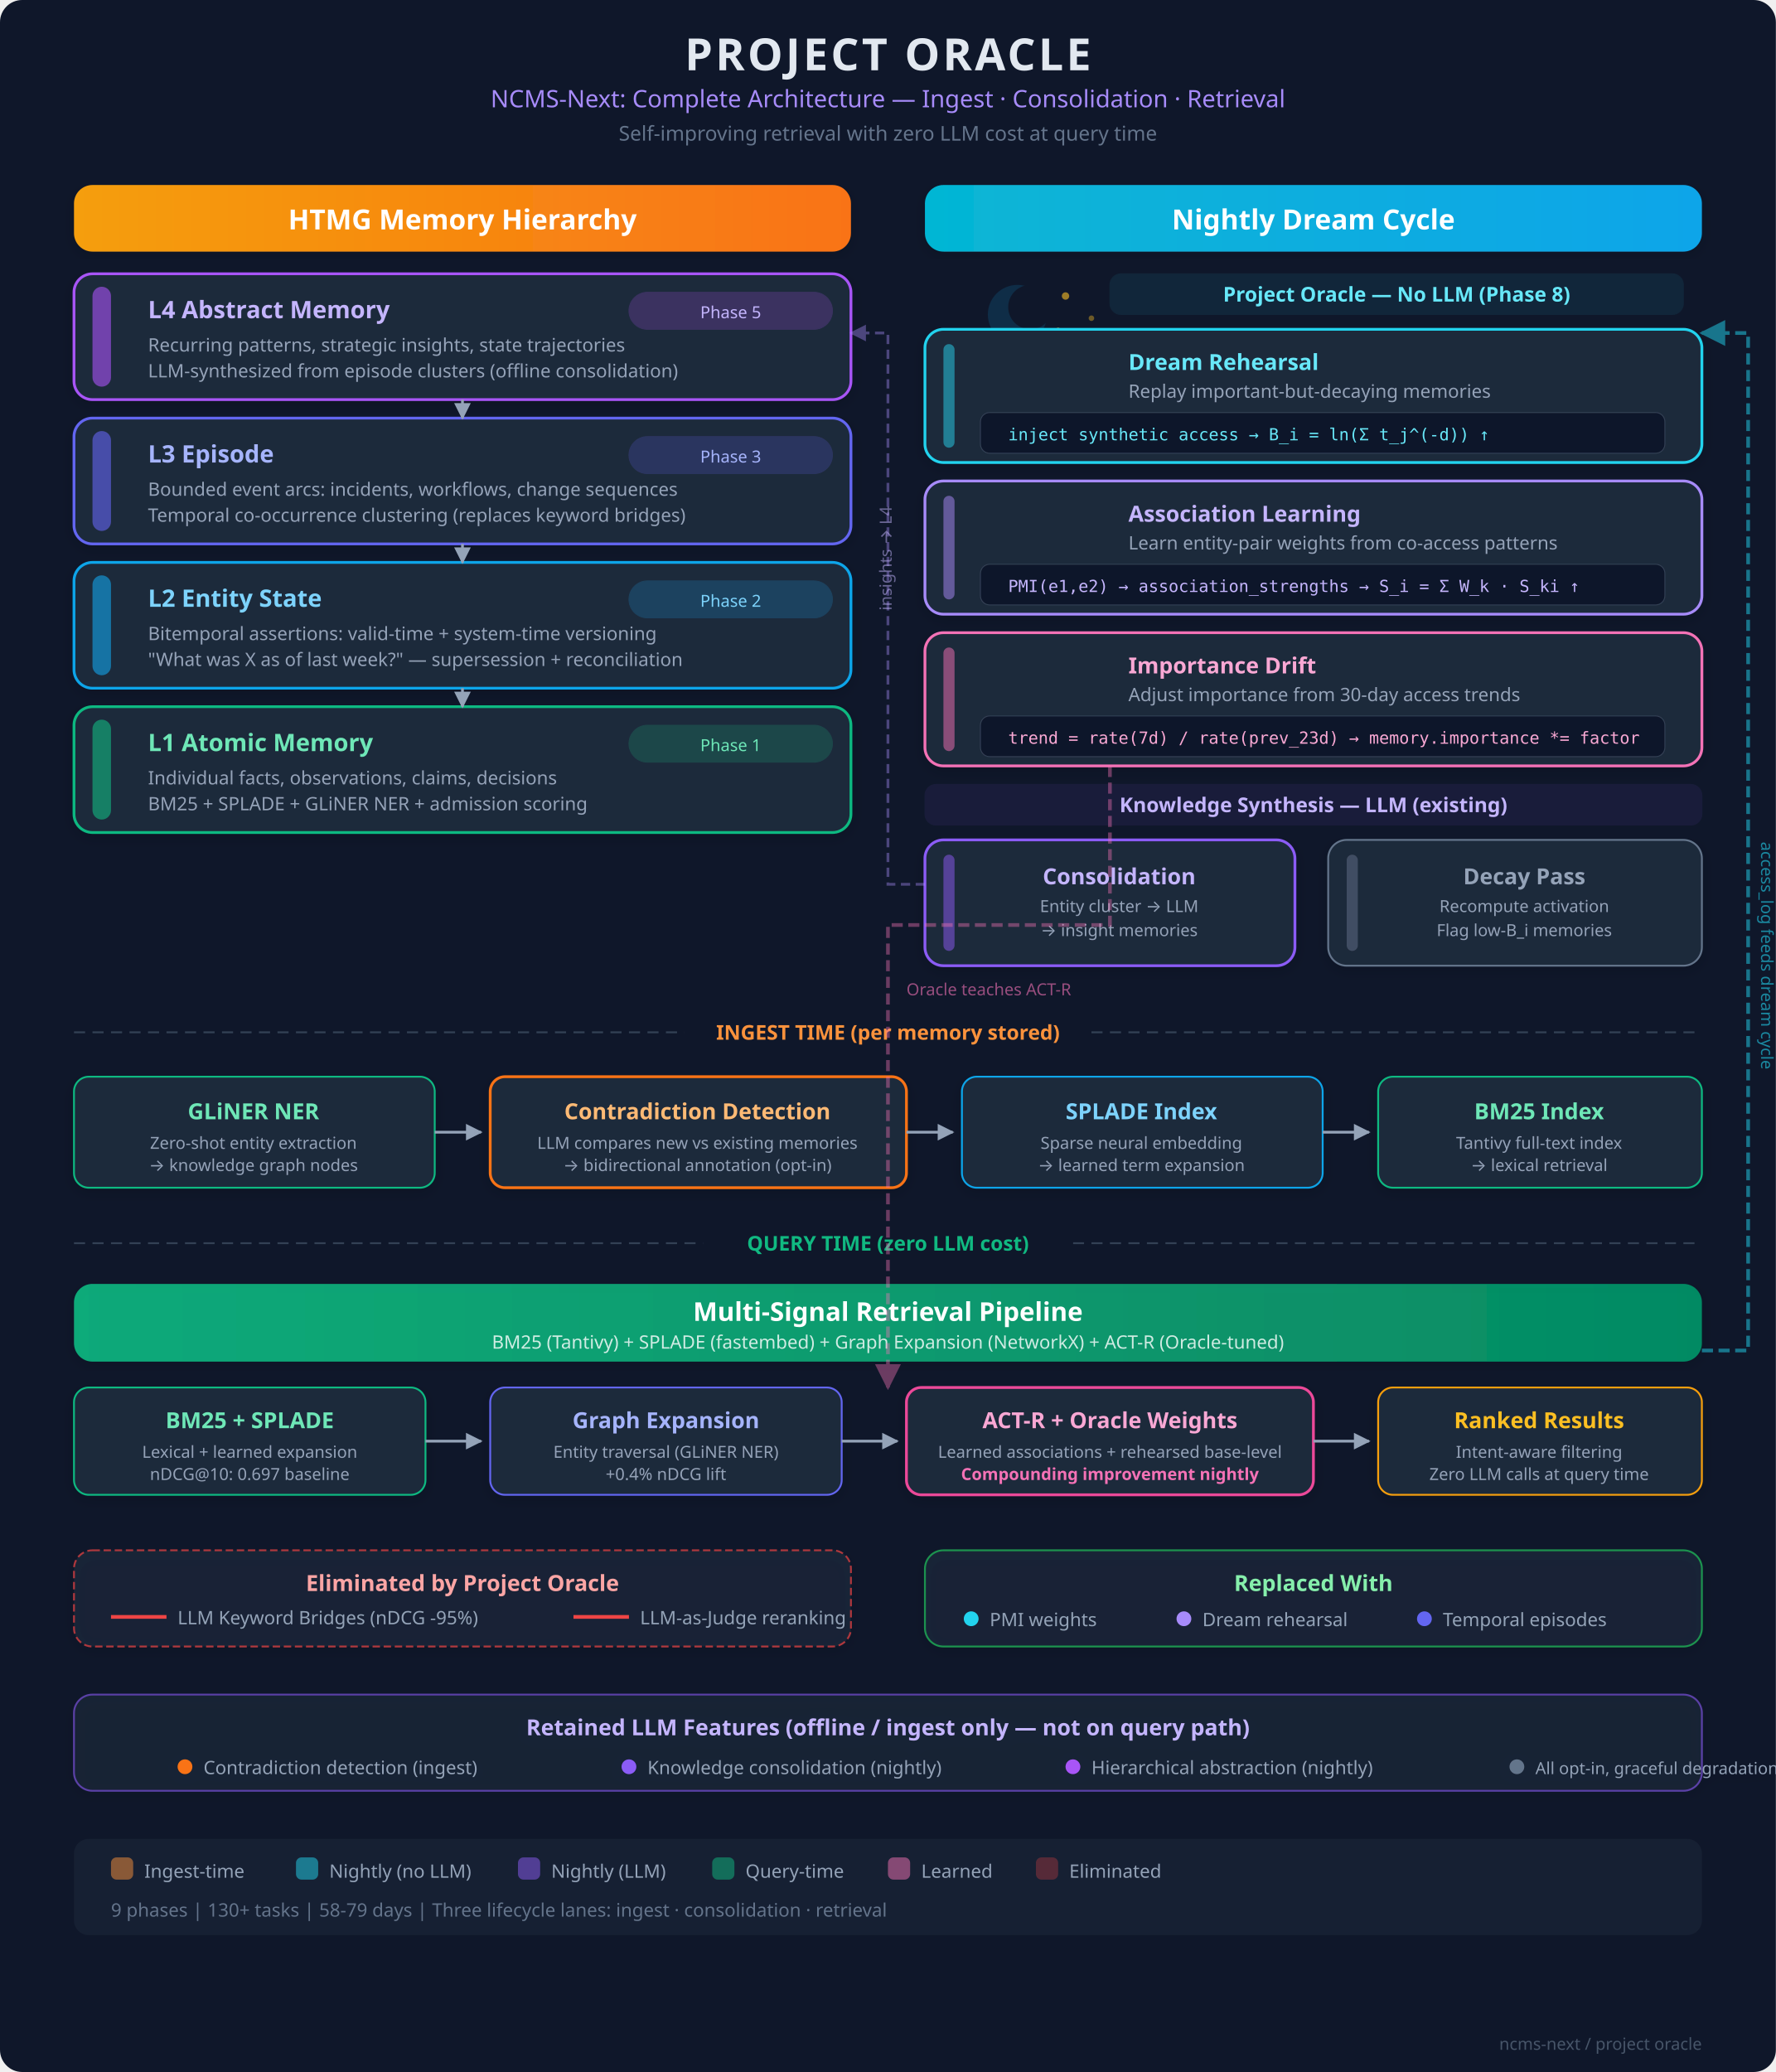
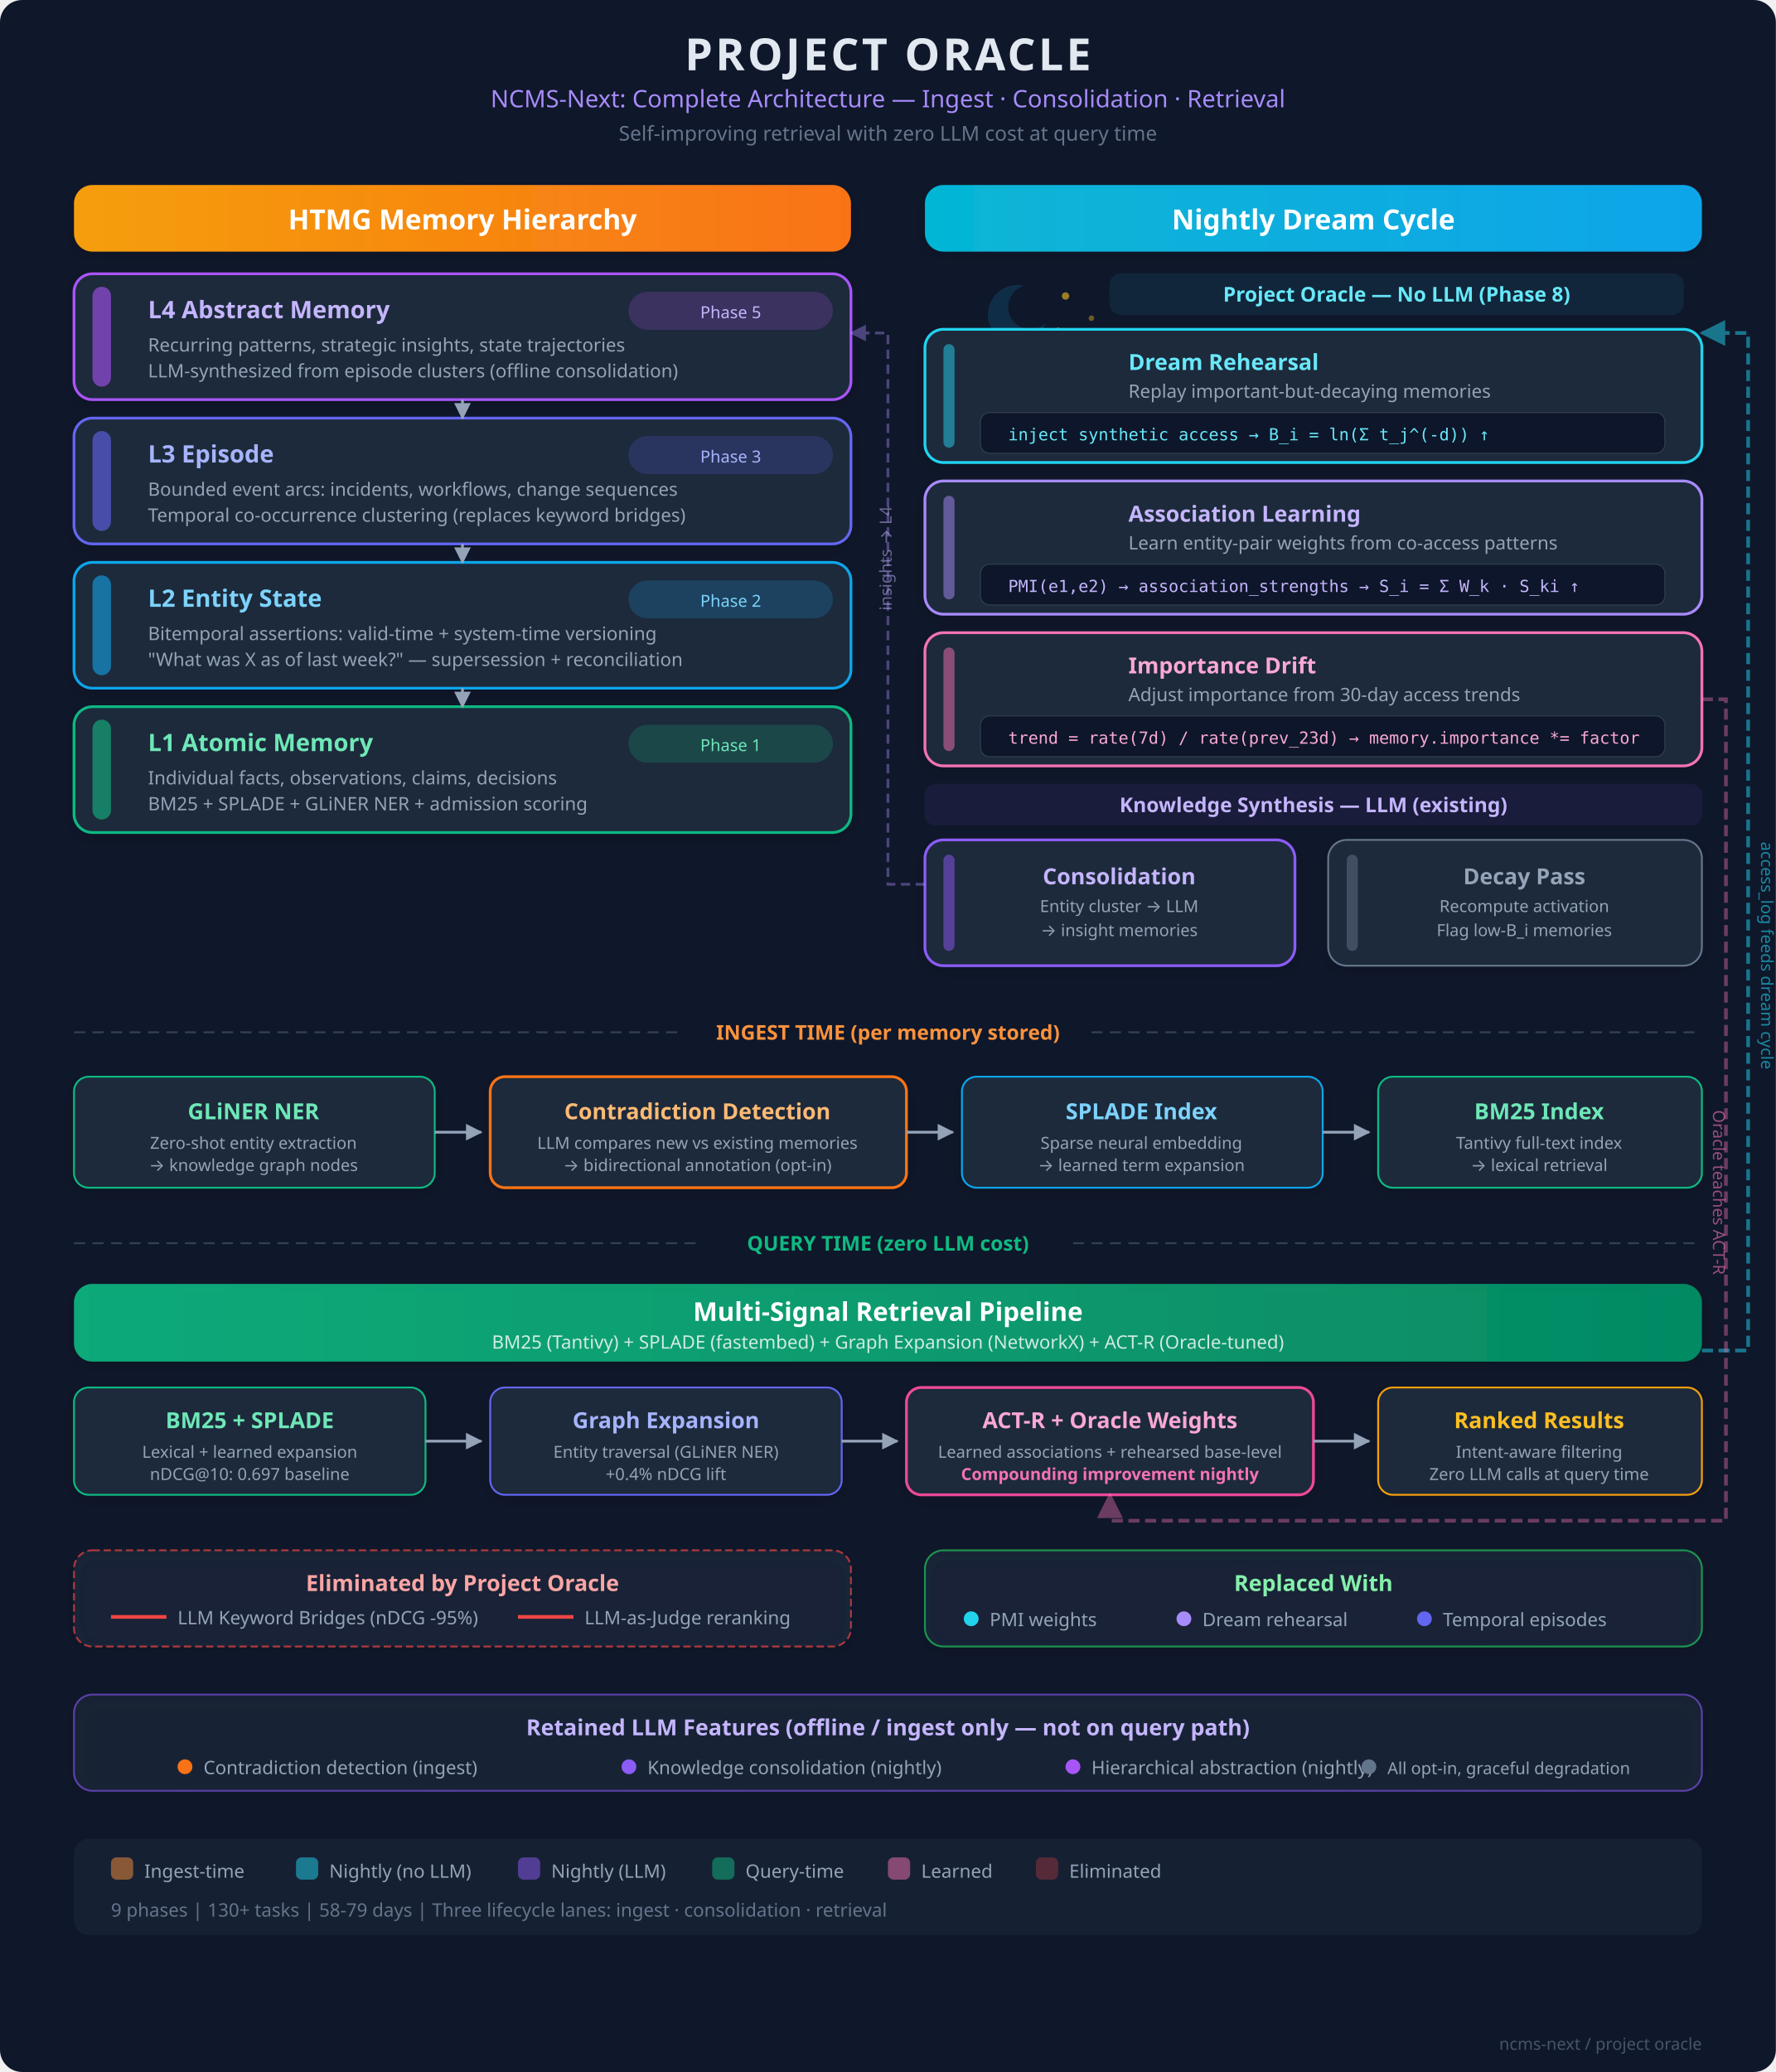
<svg xmlns="http://www.w3.org/2000/svg" viewBox="0 0 960 1120" font-family="'Segoe UI', system-ui, -apple-system, sans-serif">
  <defs>
    <linearGradient id="oracleGrad" x1="0" y1="0" x2="1" y2="0">
      <stop offset="0%" stop-color="#a855f7" />
      <stop offset="100%" stop-color="#6366f1" />
    </linearGradient>
    <linearGradient id="htmgGrad" x1="0" y1="0" x2="1" y2="0">
      <stop offset="0%" stop-color="#f59e0b" />
      <stop offset="100%" stop-color="#f97316" />
    </linearGradient>
    <linearGradient id="sleepGrad" x1="0" y1="0" x2="1" y2="0">
      <stop offset="0%" stop-color="#06b6d4" />
      <stop offset="100%" stop-color="#0ea5e9" />
    </linearGradient>
    <linearGradient id="searchGrad" x1="0" y1="0" x2="1" y2="0">
      <stop offset="0%" stop-color="#10b981" />
      <stop offset="100%" stop-color="#059669" />
    </linearGradient>
    <linearGradient id="ingestGrad" x1="0" y1="0" x2="1" y2="0">
      <stop offset="0%" stop-color="#f97316" />
      <stop offset="100%" stop-color="#ef4444" />
    </linearGradient>
    <linearGradient id="consolGrad" x1="0" y1="0" x2="1" y2="0">
      <stop offset="0%" stop-color="#8b5cf6" />
      <stop offset="100%" stop-color="#a855f7" />
    </linearGradient>
    <filter id="shadow" x="-4%" y="-4%" width="108%" height="116%">
      <feDropShadow dx="0" dy="2" stdDeviation="4" flood-color="#000" flood-opacity="0.15" />
    </filter>
    <marker id="arrowWhite" viewBox="0 0 10 10" refX="9" refY="5" markerWidth="6" markerHeight="6" orient="auto">
      <path d="M 0 0 L 10 5 L 0 10 z" fill="#94a3b8" />
    </marker>
    <marker id="arrowCyan" viewBox="0 0 10 10" refX="9" refY="5" markerWidth="7" markerHeight="7" orient="auto">
      <path d="M 0 0 L 10 5 L 0 10 z" fill="#22d3ee" />
    </marker>
    <marker id="arrowPink" viewBox="0 0 10 10" refX="9" refY="5" markerWidth="7" markerHeight="7" orient="auto">
      <path d="M 0 0 L 10 5 L 0 10 z" fill="#f472b6" />
    </marker>
    <marker id="arrowOrange" viewBox="0 0 10 10" refX="9" refY="5" markerWidth="6" markerHeight="6" orient="auto">
      <path d="M 0 0 L 10 5 L 0 10 z" fill="#fb923c" />
    </marker>
    <marker id="arrowPurple" viewBox="0 0 10 10" refX="9" refY="5" markerWidth="6" markerHeight="6" orient="auto">
      <path d="M 0 0 L 10 5 L 0 10 z" fill="#a78bfa" />
    </marker>
  </defs>
  <rect width="960" height="1120" rx="12" fill="#0f172a" />
  <text x="480" y="38" text-anchor="middle" fill="#e2e8f0" font-size="24" font-weight="700" letter-spacing="1.5">PROJECT ORACLE</text>
  <text x="480" y="58" text-anchor="middle" fill="#a78bfa" font-size="13" font-weight="500">NCMS-Next: Complete Architecture — Ingest · Consolidation · Retrieval</text>
  <text x="480" y="76" text-anchor="middle" fill="#64748b" font-size="11">Self-improving retrieval with zero LLM cost at query time</text>
  <g filter="url(#shadow)">
    <rect x="40" y="100" width="420" height="36" rx="10" fill="url(#htmgGrad)" />
    <text x="250" y="124" text-anchor="middle" fill="white" font-size="15" font-weight="700">HTMG Memory Hierarchy</text>
  </g>
  <g filter="url(#shadow)">
    <rect x="40" y="148" width="420" height="68" rx="10" fill="#1e293b" stroke="#a855f7" stroke-width="1.5" />
    <rect x="50" y="155" width="10" height="54" rx="5" fill="#a855f7" opacity="0.6" />
    <text x="80" y="172" fill="#c4b5fd" font-size="13" font-weight="700">L4  Abstract Memory</text>
    <text x="80" y="190" fill="#94a3b8" font-size="10">Recurring patterns, strategic insights, state trajectories</text>
    <text x="80" y="204" fill="#94a3b8" font-size="10">LLM-synthesized from episode clusters (offline consolidation)</text>
    <rect x="340" y="158" width="110" height="20" rx="10" fill="#a855f7" opacity="0.2" stroke="#a855f7" stroke-width="0.5" />
    <text x="395" y="172" text-anchor="middle" fill="#c4b5fd" font-size="9">Phase 5</text>
  </g>
  <g filter="url(#shadow)">
    <rect x="40" y="226" width="420" height="68" rx="10" fill="#1e293b" stroke="#6366f1" stroke-width="1.5" />
    <rect x="50" y="233" width="10" height="54" rx="5" fill="#6366f1" opacity="0.6" />
    <text x="80" y="250" fill="#a5b4fc" font-size="13" font-weight="700">L3  Episode</text>
    <text x="80" y="268" fill="#94a3b8" font-size="10">Bounded event arcs: incidents, workflows, change sequences</text>
    <text x="80" y="282" fill="#94a3b8" font-size="10">Temporal co-occurrence clustering (replaces keyword bridges)</text>
    <rect x="340" y="236" width="110" height="20" rx="10" fill="#6366f1" opacity="0.2" stroke="#6366f1" stroke-width="0.5" />
    <text x="395" y="250" text-anchor="middle" fill="#a5b4fc" font-size="9">Phase 3</text>
  </g>
  <g filter="url(#shadow)">
    <rect x="40" y="304" width="420" height="68" rx="10" fill="#1e293b" stroke="#0ea5e9" stroke-width="1.5" />
    <rect x="50" y="311" width="10" height="54" rx="5" fill="#0ea5e9" opacity="0.6" />
    <text x="80" y="328" fill="#7dd3fc" font-size="13" font-weight="700">L2  Entity State</text>
    <text x="80" y="346" fill="#94a3b8" font-size="10">Bitemporal assertions: valid-time + system-time versioning</text>
    <text x="80" y="360" fill="#94a3b8" font-size="10">"What was X as of last week?" — supersession + reconciliation</text>
    <rect x="340" y="314" width="110" height="20" rx="10" fill="#0ea5e9" opacity="0.2" stroke="#0ea5e9" stroke-width="0.5" />
    <text x="395" y="328" text-anchor="middle" fill="#7dd3fc" font-size="9">Phase 2</text>
  </g>
  <g filter="url(#shadow)">
    <rect x="40" y="382" width="420" height="68" rx="10" fill="#1e293b" stroke="#10b981" stroke-width="1.5" />
    <rect x="50" y="389" width="10" height="54" rx="5" fill="#10b981" opacity="0.6" />
    <text x="80" y="406" fill="#6ee7b7" font-size="13" font-weight="700">L1  Atomic Memory</text>
    <text x="80" y="424" fill="#94a3b8" font-size="10">Individual facts, observations, claims, decisions</text>
    <text x="80" y="438" fill="#94a3b8" font-size="10">BM25 + SPLADE + GLiNER NER + admission scoring</text>
    <rect x="340" y="392" width="110" height="20" rx="10" fill="#10b981" opacity="0.2" stroke="#10b981" stroke-width="0.5" />
    <text x="395" y="406" text-anchor="middle" fill="#6ee7b7" font-size="9">Phase 1</text>
  </g>
  <path d="M 250 216 L 250 226" stroke="#94a3b8" stroke-width="1.5" fill="none" marker-end="url(#arrowWhite)" />
  <path d="M 250 294 L 250 304" stroke="#94a3b8" stroke-width="1.5" fill="none" marker-end="url(#arrowWhite)" />
  <path d="M 250 372 L 250 382" stroke="#94a3b8" stroke-width="1.5" fill="none" marker-end="url(#arrowWhite)" />
  <g filter="url(#shadow)">
    <rect x="500" y="100" width="420" height="36" rx="10" fill="url(#sleepGrad)" />
    <text x="710" y="124" text-anchor="middle" fill="white" font-size="15" font-weight="700">Nightly Dream Cycle</text>
  </g>
  <g transform="translate(520, 148)">
    <circle cx="30" cy="22" r="16" fill="#0ea5e9" opacity="0.15" />
    <circle cx="37" cy="18" r="12" fill="#0f172a" />
    <circle cx="56" cy="12" r="2" fill="#fbbf24" opacity="0.6" />
    <circle cx="70" cy="24" r="1.5" fill="#fbbf24" opacity="0.4" />
    <circle cx="52" cy="30" r="1" fill="#fbbf24" opacity="0.5" />
  </g>
  <rect x="600" y="148" width="310" height="22" rx="6" fill="#22d3ee" opacity="0.08" stroke="#22d3ee" stroke-width="0.5" />
  <text x="755" y="163" text-anchor="middle" fill="#67e8f9" font-size="11" font-weight="600">Project Oracle — No LLM (Phase 8)</text>
  <g filter="url(#shadow)">
    <rect x="500" y="178" width="420" height="72" rx="10" fill="#1e293b" stroke="#22d3ee" stroke-width="1.5" />
    <rect x="510" y="186" width="6" height="56" rx="3" fill="#22d3ee" opacity="0.5" />
    <text x="610" y="200" fill="#67e8f9" font-size="12" font-weight="700">Dream Rehearsal</text>
    <text x="610" y="215" fill="#94a3b8" font-size="10">Replay important-but-decaying memories</text>
    <rect x="530" y="223" width="370" height="22" rx="5" fill="#0f172a" stroke="#334155" stroke-width="0.5" />
    <text x="545" y="238" fill="#67e8f9" font-size="9" font-family="monospace">inject synthetic access → B_i = ln(Σ t_j^(-d)) ↑</text>
  </g>
  <g filter="url(#shadow)">
    <rect x="500" y="260" width="420" height="72" rx="10" fill="#1e293b" stroke="#a78bfa" stroke-width="1.5" />
    <rect x="510" y="268" width="6" height="56" rx="3" fill="#a78bfa" opacity="0.5" />
    <text x="610" y="282" fill="#c4b5fd" font-size="12" font-weight="700">Association Learning</text>
    <text x="610" y="297" fill="#94a3b8" font-size="10">Learn entity-pair weights from co-access patterns</text>
    <rect x="530" y="305" width="370" height="22" rx="5" fill="#0f172a" stroke="#334155" stroke-width="0.5" />
    <text x="545" y="320" fill="#c4b5fd" font-size="9" font-family="monospace">PMI(e1,e2) → association_strengths → S_i = Σ W_k · S_ki ↑</text>
  </g>
  <g filter="url(#shadow)">
    <rect x="500" y="342" width="420" height="72" rx="10" fill="#1e293b" stroke="#f472b6" stroke-width="1.5" />
    <rect x="510" y="350" width="6" height="56" rx="3" fill="#f472b6" opacity="0.5" />
    <text x="610" y="364" fill="#f9a8d4" font-size="12" font-weight="700">Importance Drift</text>
    <text x="610" y="379" fill="#94a3b8" font-size="10">Adjust importance from 30-day access trends</text>
    <rect x="530" y="387" width="370" height="22" rx="5" fill="#0f172a" stroke="#334155" stroke-width="0.5" />
    <text x="545" y="402" fill="#f9a8d4" font-size="9" font-family="monospace">trend = rate(7d) / rate(prev_23d) → memory.importance *= factor</text>
  </g>
  <rect x="500" y="424" width="420" height="22" rx="6" fill="#8b5cf6" opacity="0.08" stroke="#8b5cf6" stroke-width="0.5" />
  <text x="710" y="439" text-anchor="middle" fill="#c4b5fd" font-size="11" font-weight="600">Knowledge Synthesis — LLM (existing)</text>
  <g filter="url(#shadow)">
    <rect x="500" y="454" width="200" height="68" rx="10" fill="#1e293b" stroke="#8b5cf6" stroke-width="1.5" />
    <rect x="510" y="462" width="6" height="52" rx="3" fill="#8b5cf6" opacity="0.5" />
    <text x="605" y="478" text-anchor="middle" fill="#c4b5fd" font-size="12" font-weight="700">Consolidation</text>
    <text x="605" y="493" text-anchor="middle" fill="#94a3b8" font-size="9">Entity cluster → LLM</text>
    <text x="605" y="506" text-anchor="middle" fill="#94a3b8" font-size="9">→ insight memories</text>
  </g>
  <g filter="url(#shadow)">
    <rect x="718" y="454" width="202" height="68" rx="10" fill="#1e293b" stroke="#64748b" stroke-width="1" />
    <rect x="728" y="462" width="6" height="52" rx="3" fill="#64748b" opacity="0.5" />
    <text x="824" y="478" text-anchor="middle" fill="#94a3b8" font-size="12" font-weight="700">Decay Pass</text>
    <text x="824" y="493" text-anchor="middle" fill="#94a3b8" font-size="9">Recompute activation</text>
    <text x="824" y="506" text-anchor="middle" fill="#94a3b8" font-size="9">Flag low-B_i memories</text>
  </g>
  <line x1="40" y1="558" x2="920" y2="558" stroke="#334155" stroke-width="1" stroke-dasharray="6,4" />
  <rect x="370" y="548" width="220" height="20" rx="10" fill="#0f172a" />
  <text x="480" y="562" text-anchor="middle" fill="#fb923c" font-size="11" font-weight="600">INGEST TIME (per memory stored)</text>
  <g filter="url(#shadow)">
    <rect x="40" y="582" width="195" height="60" rx="8" fill="#1e293b" stroke="#10b981" stroke-width="1" />
    <text x="137" y="605" text-anchor="middle" fill="#6ee7b7" font-size="12" font-weight="600">GLiNER NER</text>
    <text x="137" y="621" text-anchor="middle" fill="#94a3b8" font-size="9">Zero-shot entity extraction</text>
    <text x="137" y="633" text-anchor="middle" fill="#94a3b8" font-size="9">→ knowledge graph nodes</text>
  </g>
  <path d="M 235 612 L 260 612" stroke="#94a3b8" stroke-width="1.5" fill="none" marker-end="url(#arrowWhite)" />
  <g filter="url(#shadow)">
    <rect x="265" y="582" width="225" height="60" rx="8" fill="#1e293b" stroke="#f97316" stroke-width="1.5" />
    <text x="377" y="605" text-anchor="middle" fill="#fdba74" font-size="12" font-weight="700">Contradiction Detection</text>
    <text x="377" y="621" text-anchor="middle" fill="#94a3b8" font-size="9">LLM compares new vs existing memories</text>
    <text x="377" y="633" text-anchor="middle" fill="#94a3b8" font-size="9">→ bidirectional annotation (opt-in)</text>
  </g>
  <path d="M 490 612 L 515 612" stroke="#94a3b8" stroke-width="1.5" fill="none" marker-end="url(#arrowWhite)" />
  <g filter="url(#shadow)">
    <rect x="520" y="582" width="195" height="60" rx="8" fill="#1e293b" stroke="#0ea5e9" stroke-width="1" />
    <text x="617" y="605" text-anchor="middle" fill="#7dd3fc" font-size="12" font-weight="600">SPLADE Index</text>
    <text x="617" y="621" text-anchor="middle" fill="#94a3b8" font-size="9">Sparse neural embedding</text>
    <text x="617" y="633" text-anchor="middle" fill="#94a3b8" font-size="9">→ learned term expansion</text>
  </g>
  <path d="M 715 612 L 740 612" stroke="#94a3b8" stroke-width="1.5" fill="none" marker-end="url(#arrowWhite)" />
  <g filter="url(#shadow)">
    <rect x="745" y="582" width="175" height="60" rx="8" fill="#1e293b" stroke="#10b981" stroke-width="1" />
    <text x="832" y="605" text-anchor="middle" fill="#6ee7b7" font-size="12" font-weight="600">BM25 Index</text>
    <text x="832" y="621" text-anchor="middle" fill="#94a3b8" font-size="9">Tantivy full-text index</text>
    <text x="832" y="633" text-anchor="middle" fill="#94a3b8" font-size="9">→ lexical retrieval</text>
  </g>
  <line x1="40" y1="672" x2="920" y2="672" stroke="#334155" stroke-width="1" stroke-dasharray="6,4" />
  <rect x="380" y="662" width="200" height="20" rx="10" fill="#0f172a" />
  <text x="480" y="676" text-anchor="middle" fill="#10b981" font-size="11" font-weight="600">QUERY TIME (zero LLM cost)</text>
  <g filter="url(#shadow)">
    <rect x="40" y="694" width="880" height="42" rx="10" fill="url(#searchGrad)" opacity="0.9" />
    <text x="480" y="714" text-anchor="middle" fill="white" font-size="14" font-weight="700">Multi-Signal Retrieval Pipeline</text>
    <text x="480" y="729" text-anchor="middle" fill="white" font-size="10" opacity="0.8">BM25 (Tantivy) + SPLADE (fastembed) + Graph Expansion (NetworkX) + ACT-R (Oracle-tuned)</text>
  </g>
  <g filter="url(#shadow)">
    <rect x="40" y="750" width="190" height="58" rx="8" fill="#1e293b" stroke="#10b981" stroke-width="1" />
    <text x="135" y="772" text-anchor="middle" fill="#6ee7b7" font-size="12" font-weight="600">BM25 + SPLADE</text>
    <text x="135" y="788" text-anchor="middle" fill="#94a3b8" font-size="9">Lexical + learned expansion</text>
    <text x="135" y="800" text-anchor="middle" fill="#94a3b8" font-size="9">nDCG@10: 0.697 baseline</text>
  </g>
  <path d="M 230 779 L 260 779" stroke="#94a3b8" stroke-width="1.5" fill="none" marker-end="url(#arrowWhite)" />
  <g filter="url(#shadow)">
    <rect x="265" y="750" width="190" height="58" rx="8" fill="#1e293b" stroke="#6366f1" stroke-width="1" />
    <text x="360" y="772" text-anchor="middle" fill="#a5b4fc" font-size="12" font-weight="600">Graph Expansion</text>
    <text x="360" y="788" text-anchor="middle" fill="#94a3b8" font-size="9">Entity traversal (GLiNER NER)</text>
    <text x="360" y="800" text-anchor="middle" fill="#94a3b8" font-size="9">+0.4% nDCG lift</text>
  </g>
  <path d="M 455 779 L 485 779" stroke="#94a3b8" stroke-width="1.5" fill="none" marker-end="url(#arrowWhite)" />
  <g filter="url(#shadow)">
    <rect x="490" y="750" width="220" height="58" rx="8" fill="#1e293b" stroke="#ec4899" stroke-width="1.5" />
    <text x="600" y="772" text-anchor="middle" fill="#f9a8d4" font-size="12" font-weight="700">ACT-R + Oracle Weights</text>
    <text x="600" y="788" text-anchor="middle" fill="#94a3b8" font-size="9">Learned associations + rehearsed base-level</text>
    <text x="600" y="800" text-anchor="middle" fill="#f472b6" font-size="9" font-weight="600">Compounding improvement nightly</text>
  </g>
  <path d="M 710 779 L 740 779" stroke="#94a3b8" stroke-width="1.5" fill="none" marker-end="url(#arrowWhite)" />
  <g filter="url(#shadow)">
    <rect x="745" y="750" width="175" height="58" rx="8" fill="#1e293b" stroke="#f59e0b" stroke-width="1" />
    <text x="832" y="772" text-anchor="middle" fill="#fbbf24" font-size="12" font-weight="600">Ranked Results</text>
    <text x="832" y="788" text-anchor="middle" fill="#94a3b8" font-size="9">Intent-aware filtering</text>
    <text x="832" y="800" text-anchor="middle" fill="#94a3b8" font-size="9">Zero LLM calls at query time</text>
  </g>
  <path d="M 920 730 L 945 730 L 945 180 L 920 180" stroke="#22d3ee" stroke-width="2" stroke-dasharray="6,3" fill="none" marker-end="url(#arrowCyan)" opacity="0.5" />
  <text x="952" y="455" fill="#22d3ee" font-size="9" font-weight="500" transform="rotate(90 952 455)" opacity="0.6">access_log feeds dream cycle</text>
-   <path d="M 600 414 L 600 440 L 600 500 L 480 500 L 480 577 L 480 750" stroke="#f472b6" stroke-width="2" stroke-dasharray="6,3" fill="none" marker-end="url(#arrowPink)" opacity="0.4" />
-   <text x="490" y="538" fill="#f472b6" font-size="9" font-weight="500" opacity="0.6">Oracle teaches ACT-R</text>
+   <path d="M 920 378 L 933 378 L 933 822 L 600 822 L 600 808" stroke="#f472b6" stroke-width="2" stroke-dasharray="6,3" fill="none" marker-end="url(#arrowPink)" opacity="0.4" />
+   <text x="926" y="600" fill="#f472b6" font-size="9" font-weight="500" transform="rotate(90 926 600)" opacity="0.6">Oracle teaches ACT-R</text>
  <path d="M 500 478 L 480 478 L 480 180 L 460 180" stroke="#a78bfa" stroke-width="1.5" stroke-dasharray="5,3" fill="none" marker-end="url(#arrowPurple)" opacity="0.4" />
  <text x="482" y="330" fill="#c4b5fd" font-size="9" font-weight="500" transform="rotate(-90 482 330)" opacity="0.5">insights → L4</text>
  <g filter="url(#shadow)">
    <rect x="40" y="838" width="420" height="52" rx="10" fill="#1e293b" stroke="#ef4444" stroke-width="1" stroke-dasharray="4,2" opacity="0.7" />
    <text x="250" y="860" text-anchor="middle" fill="#fca5a5" font-size="12" font-weight="600">Eliminated by Project Oracle</text>
    <line x1="60" y1="874" x2="90" y2="874" stroke="#ef4444" stroke-width="2" />
    <text x="96" y="878" fill="#94a3b8" font-size="10">LLM Keyword Bridges (nDCG -95%)</text>
-     <line x1="310" y1="874" x2="340" y2="874" stroke="#ef4444" stroke-width="2" />
-     <text x="346" y="878" fill="#94a3b8" font-size="10">LLM-as-Judge reranking</text>
+     <line x1="280" y1="874" x2="310" y2="874" stroke="#ef4444" stroke-width="2" />
+     <text x="316" y="878" fill="#94a3b8" font-size="10">LLM-as-Judge reranking</text>
  </g>
  <g filter="url(#shadow)">
    <rect x="500" y="838" width="420" height="52" rx="10" fill="#1e293b" stroke="#22c55e" stroke-width="1" opacity="0.7" />
    <text x="710" y="860" text-anchor="middle" fill="#86efac" font-size="12" font-weight="600">Replaced With</text>
    <circle cx="525" cy="875" r="4" fill="#22d3ee" />
    <text x="535" y="879" fill="#94a3b8" font-size="10">PMI weights</text>
    <circle cx="640" cy="875" r="4" fill="#a78bfa" />
    <text x="650" y="879" fill="#94a3b8" font-size="10">Dream rehearsal</text>
    <circle cx="770" cy="875" r="4" fill="#6366f1" />
    <text x="780" y="879" fill="#94a3b8" font-size="10">Temporal episodes</text>
  </g>
  <g filter="url(#shadow)">
    <rect x="40" y="916" width="880" height="52" rx="10" fill="#1e293b" stroke="#8b5cf6" stroke-width="1" opacity="0.6" />
    <text x="480" y="938" text-anchor="middle" fill="#c4b5fd" font-size="12" font-weight="600">Retained LLM Features (offline / ingest only — not on query path)</text>
    <circle cx="100" cy="955" r="4" fill="#f97316" />
    <text x="110" y="959" fill="#94a3b8" font-size="10">Contradiction detection (ingest)</text>
    <circle cx="340" cy="955" r="4" fill="#8b5cf6" />
    <text x="350" y="959" fill="#94a3b8" font-size="10">Knowledge consolidation (nightly)</text>
    <circle cx="580" cy="955" r="4" fill="#a855f7" />
    <text x="590" y="959" fill="#94a3b8" font-size="10">Hierarchical abstraction (nightly)</text>
-     <circle cx="820" cy="955" r="4" fill="#64748b" />
-     <text x="830" y="959" fill="#94a3b8" font-size="9">All opt-in, graceful degradation</text>
+     <circle cx="740" cy="955" r="4" fill="#64748b" />
+     <text x="750" y="959" fill="#94a3b8" font-size="9">All opt-in, graceful degradation</text>
  </g>
  <g transform="translate(40, 994)">
    <rect x="0" y="0" width="880" height="52" rx="8" fill="#1e293b" opacity="0.5" />
    <rect x="20" y="10" width="12" height="12" rx="3" fill="#fb923c" opacity="0.5" />
    <text x="38" y="21" fill="#94a3b8" font-size="10">Ingest-time</text>
    <rect x="120" y="10" width="12" height="12" rx="3" fill="#22d3ee" opacity="0.5" />
    <text x="138" y="21" fill="#94a3b8" font-size="10">Nightly (no LLM)</text>
    <rect x="240" y="10" width="12" height="12" rx="3" fill="#8b5cf6" opacity="0.5" />
    <text x="258" y="21" fill="#94a3b8" font-size="10">Nightly (LLM)</text>
    <rect x="345" y="10" width="12" height="12" rx="3" fill="#10b981" opacity="0.5" />
    <text x="363" y="21" fill="#94a3b8" font-size="10">Query-time</text>
    <rect x="440" y="10" width="12" height="12" rx="3" fill="#f472b6" opacity="0.5" />
    <text x="458" y="21" fill="#94a3b8" font-size="10">Learned</text>
    <rect x="520" y="10" width="12" height="12" rx="3" fill="#ef4444" opacity="0.3" />
    <text x="538" y="21" fill="#94a3b8" font-size="10">Eliminated</text>
    <text x="20" y="42" fill="#64748b" font-size="10">9 phases  |  130+ tasks  |  58-79 days  |  Three lifecycle lanes: ingest · consolidation · retrieval</text>
  </g>
  <text x="920" y="1108" text-anchor="end" fill="#475569" font-size="9">ncms-next / project oracle</text>
</svg>
